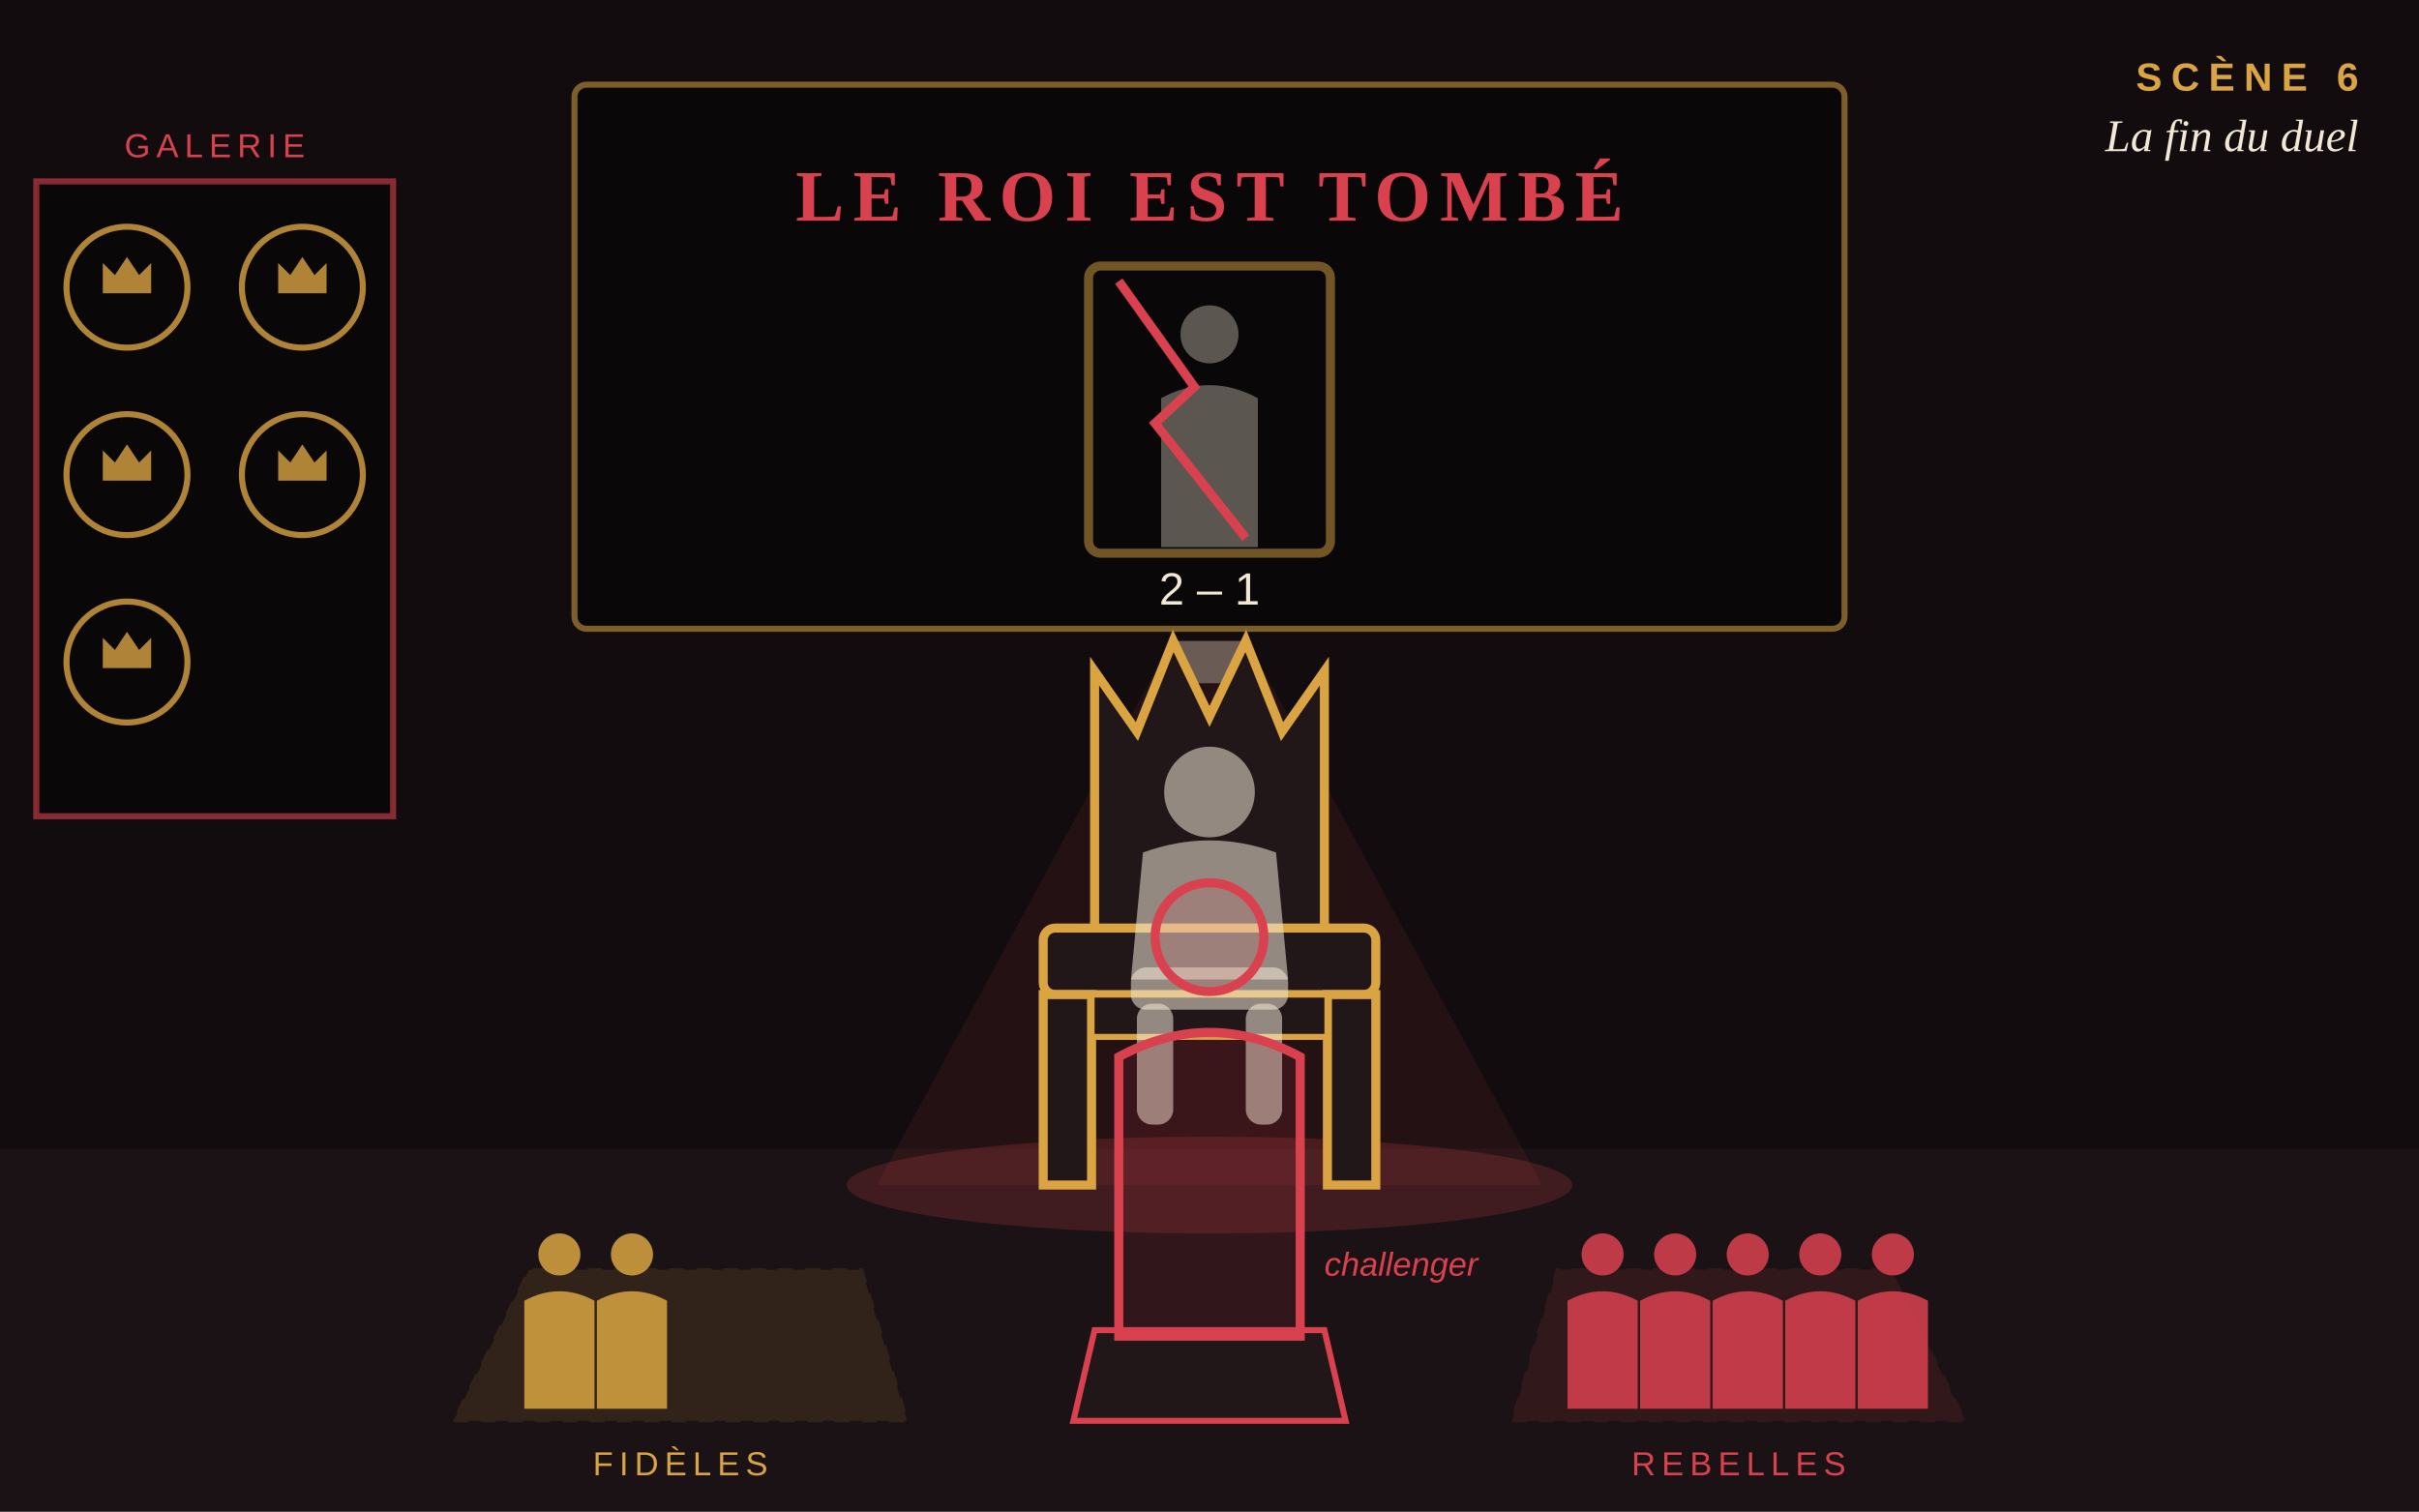
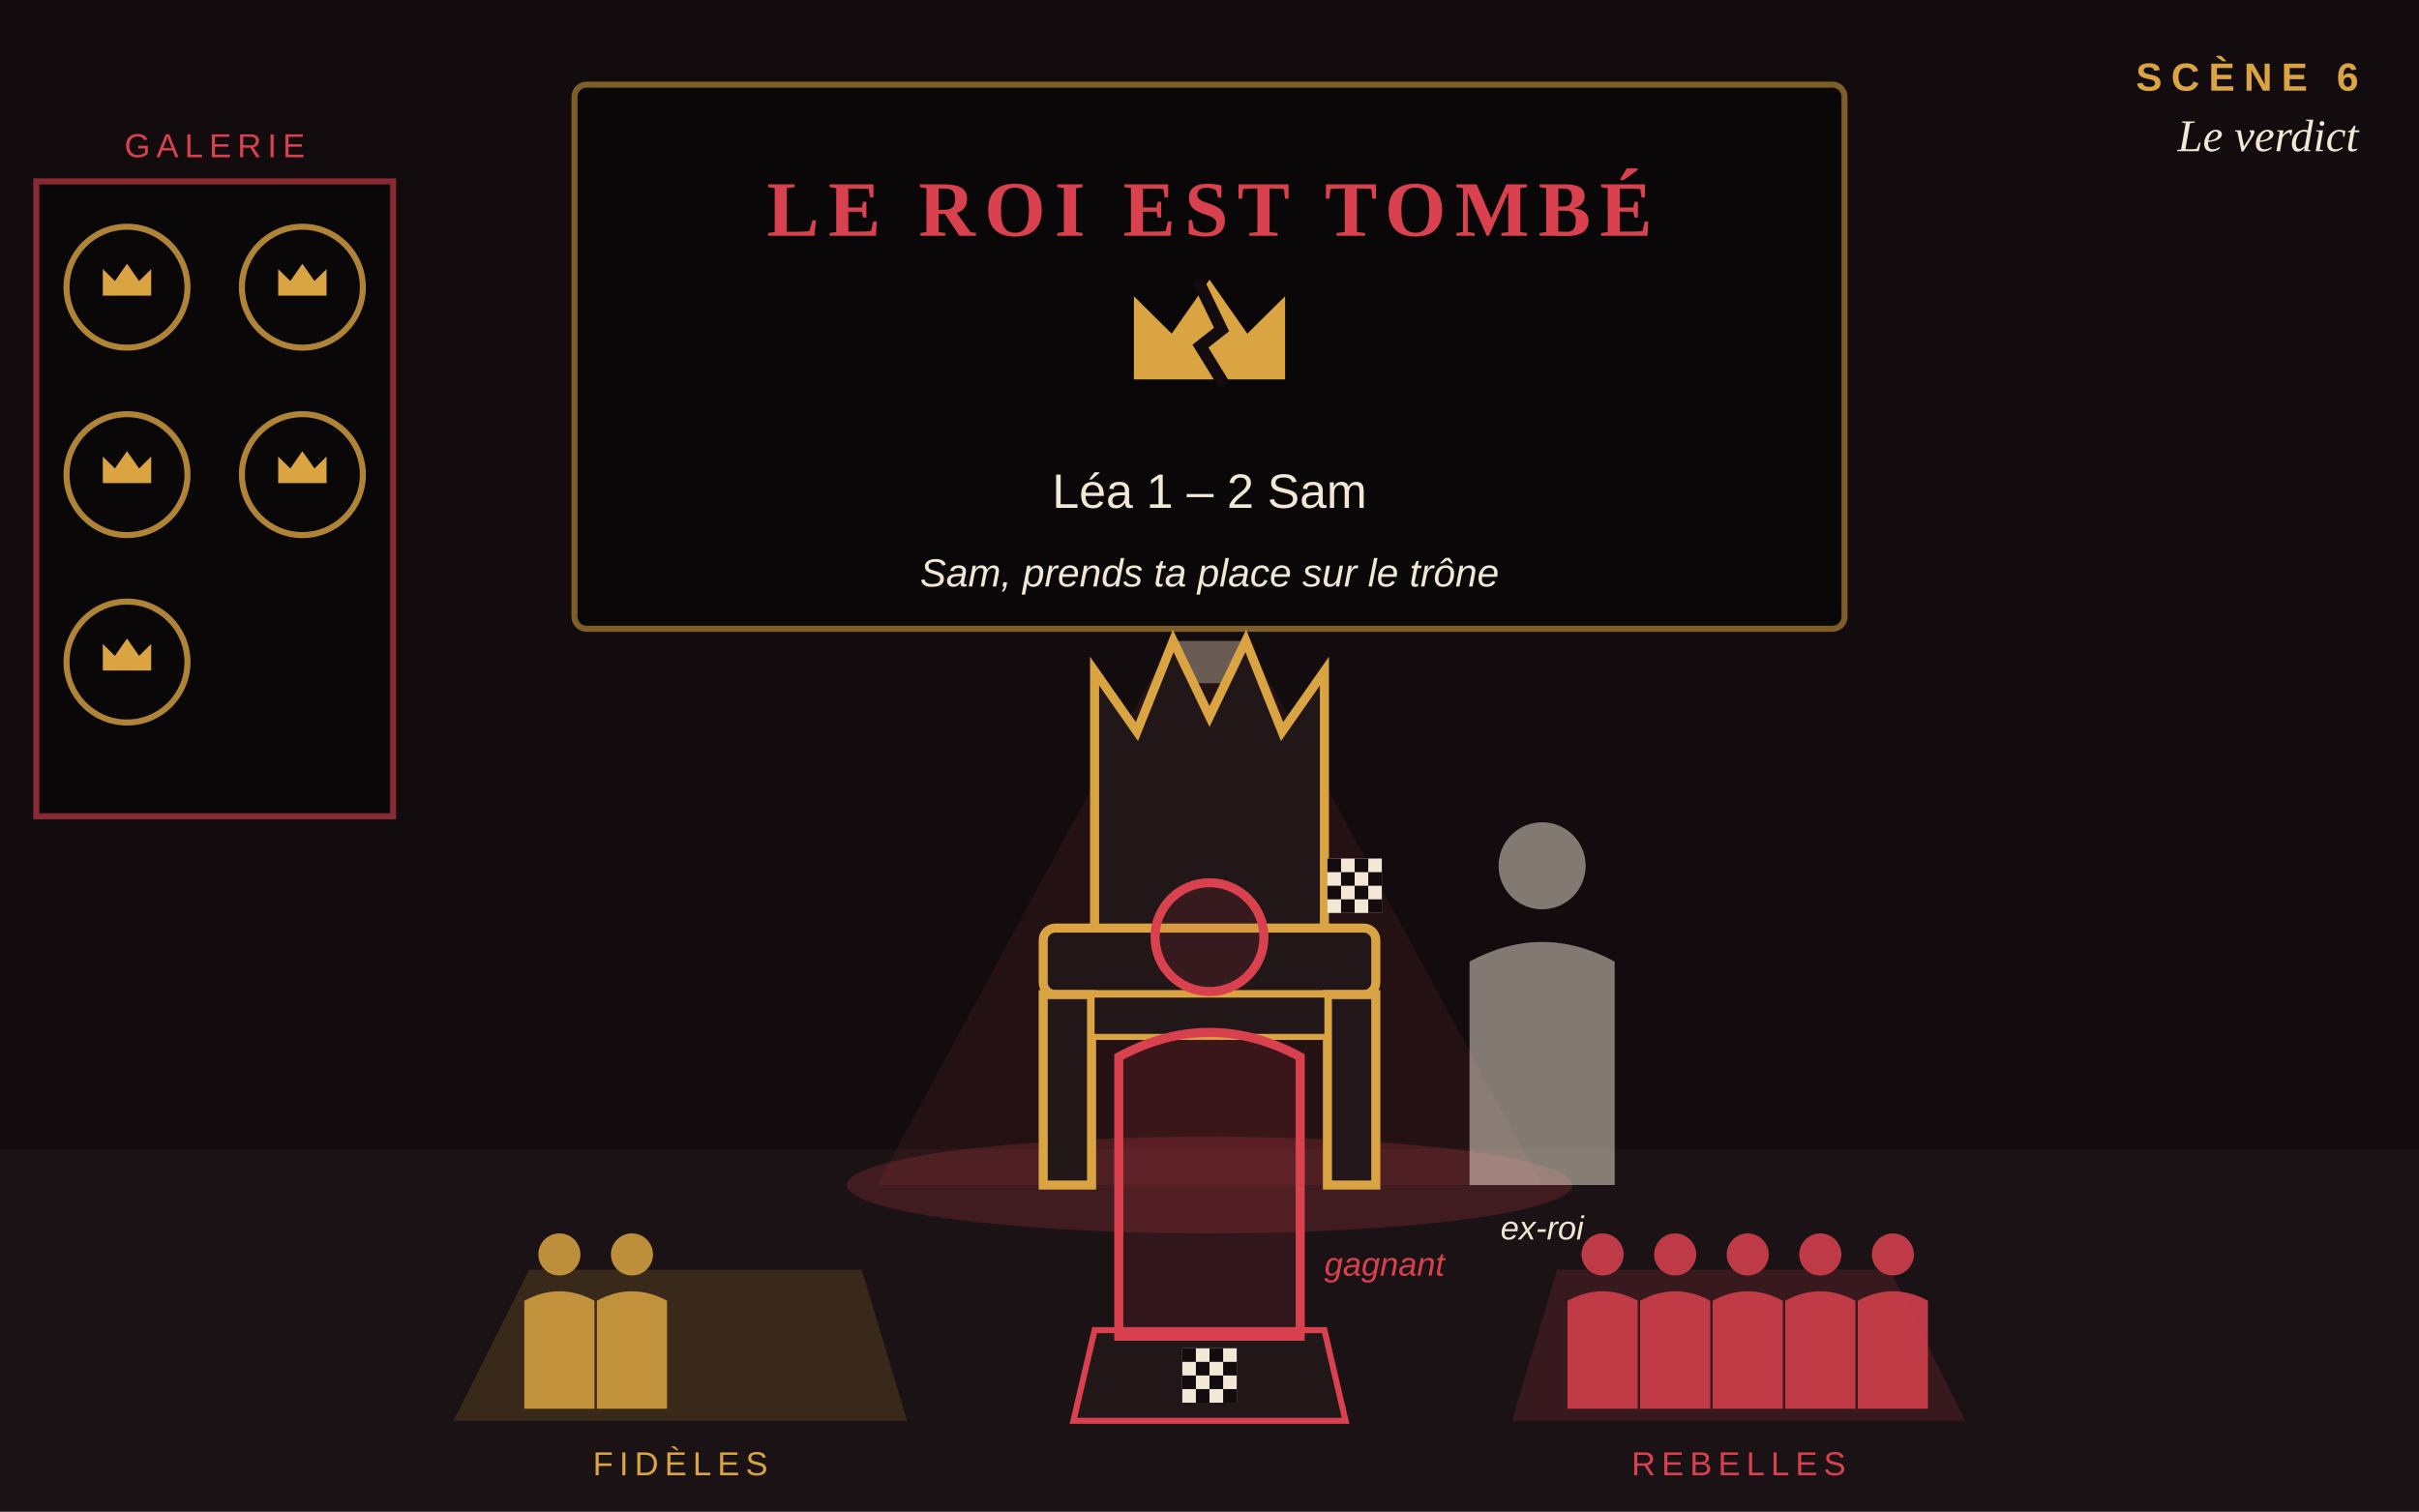
- <svg xmlns="http://www.w3.org/2000/svg" viewBox="0 0 800 500" width="800" height="500" role="img" aria-label="Scène 6 : La fin du duel">
+ <svg xmlns="http://www.w3.org/2000/svg" viewBox="0 0 800 500" width="800" height="500" role="img" aria-label="Scène 6 : Le verdict">
  <rect width="800" height="500" fill="#120C0E" />
  <rect x="0" y="380" width="800" height="120" fill="#1A1214" />
  <rect x="12" y="60" width="118" height="210" fill="#0A0708" stroke="#D9414F" stroke-opacity="0.6" stroke-width="2" />
  <text x="71" y="52" font-family="Calibri, Arial, sans-serif" font-size="11" fill="#D9414F" text-anchor="middle" font-weight="normal" font-style="normal" letter-spacing="2" opacity="1">GALERIE</text>
  <circle cx="42" cy="95" r="20" fill="none" stroke="#D9A441" stroke-width="2" opacity="0.8" />
-   <path d="M34,97 L34,87 L38,91 L42,85 L46,91 L50,87 L50,97 Z" fill="#D9A441" opacity="0.8" />
+   <path d="M34.0,97.8 L34.0,89 L38.0,92.96 L42,87.24 L46.0,92.96 L50.0,89 L50.0,97.8 Z" fill="#D9A441" />
  <circle cx="100" cy="95" r="20" fill="none" stroke="#D9A441" stroke-width="2" opacity="0.8" />
-   <path d="M92,97 L92,87 L96,91 L100,85 L104,91 L108,87 L108,97 Z" fill="#D9A441" opacity="0.8" />
+   <path d="M92.0,97.8 L92.0,89 L96.0,92.96 L100,87.24 L104.0,92.96 L108.0,89 L108.0,97.8 Z" fill="#D9A441" />
  <circle cx="42" cy="157" r="20" fill="none" stroke="#D9A441" stroke-width="2" opacity="0.8" />
-   <path d="M34,159 L34,149 L38,153 L42,147 L46,153 L50,149 L50,159 Z" fill="#D9A441" opacity="0.8" />
+   <path d="M34.0,159.8 L34.0,151 L38.0,154.96 L42,149.24 L46.0,154.96 L50.0,151 L50.0,159.8 Z" fill="#D9A441" />
  <circle cx="100" cy="157" r="20" fill="none" stroke="#D9A441" stroke-width="2" opacity="0.8" />
-   <path d="M92,159 L92,149 L96,153 L100,147 L104,153 L108,149 L108,159 Z" fill="#D9A441" opacity="0.8" />
+   <path d="M92.0,159.8 L92.0,151 L96.0,154.96 L100,149.24 L104.0,154.96 L108.0,151 L108.0,159.8 Z" fill="#D9A441" />
  <circle cx="42" cy="219" r="20" fill="none" stroke="#D9A441" stroke-width="2" opacity="0.8" />
-   <path d="M34,221 L34,211 L38,215 L42,209 L46,215 L50,211 L50,221 Z" fill="#D9A441" opacity="0.8" />
+   <path d="M34.0,221.8 L34.0,213 L38.0,216.96 L42,211.24 L46.0,216.96 L50.0,213 L50.0,221.8 Z" fill="#D9A441" />
  <rect x="190" y="28" width="420" height="180" rx="4" fill="#0A0708" stroke="#D9A441" stroke-opacity="0.55" stroke-width="2" />
-   <text x="400.0" y="73" font-family="Georgia, 'Times New Roman', serif" font-size="24" fill="#D9414F" text-anchor="middle" font-weight="bold" font-style="normal" letter-spacing="3" opacity="1">LE ROI EST TOMBÉ</text>
-   <rect x="360.0" y="88" width="80" height="95" rx="4" fill="none" stroke="#D9A441" stroke-opacity="0.5" stroke-width="3" />
-   <circle cx="400.0" cy="110.6" r="9.6" fill="#F2E8D5" opacity="0.35" />
-   <path d="M384.0,181 L384.0,131.72 Q400.0,123.08 416.0,131.72 L416.0,181 Z" fill="#F2E8D5" opacity="0.35" />
-   <path d="M370.0,93 L395.0,128 L382.0,140 L412.0,178" stroke="#D9414F" stroke-width="3" fill="none" />
-   <text x="400.0" y="200" font-family="Calibri, Arial, sans-serif" font-size="15" fill="#F2E8D5" text-anchor="middle" font-weight="normal" font-style="normal" letter-spacing="0" opacity="1">2 – 1</text>
+   <text x="400.0" y="78" font-family="Georgia, 'Times New Roman', serif" font-size="26" fill="#D9414F" text-anchor="middle" font-weight="bold" font-style="normal" letter-spacing="3" opacity="1">LE ROI EST TOMBÉ</text>
+   <path d="M375.0,125.5 L375.0,98 L387.5,110.375 L400.0,92.5 L412.5,110.375 L425.0,98 L425.0,125.5 Z" fill="#D9A441" />
+   <path d="M396.0,92.5 L404.0,109.0 L397.0,114.5 L405.0,127.5" stroke="#120C0E" stroke-width="4" fill="none" />
+   <text x="400.0" y="168" font-family="Calibri, Arial, sans-serif" font-size="16" fill="#F2E8D5" text-anchor="middle" font-weight="normal" font-style="normal" letter-spacing="0" opacity="1">Léa 1 – 2 Sam</text>
+   <text x="400.0" y="194" font-family="Calibri, Arial, sans-serif" font-size="13" fill="#F2E8D5" text-anchor="middle" font-weight="normal" font-style="italic" letter-spacing="0" opacity="1">Sam, prends ta place sur le trône</text>
  <polygon points="382,222 418,222 510,392 290,392" fill="#D9414F" opacity="0.09" />
  <ellipse cx="400" cy="392" rx="120" ry="16" fill="#D9414F" opacity="0.198" />
  <rect x="386" y="212" width="28" height="14" rx="3" fill="#6B5B55" />
-   <path d="M362.0,312.0 L362.0,222.0 L376.0,242.0 L388.0,212.0 L400,237.0 L412.0,212.0 L424.0,242.0 L438.0,222.0 L438.0,312.0 Z" fill="#211618" stroke="#D9A441" stroke-width="3" />
-   <rect x="345.0" y="307.0" width="110.0" height="22.0" rx="4" fill="#211618" stroke="#D9A441" stroke-width="3" />
-   <rect x="345.0" y="329.0" width="16.0" height="63.0" fill="#211618" stroke="#D9A441" stroke-width="3" />
-   <rect x="439.0" y="329.0" width="16.0" height="63.0" fill="#211618" stroke="#D9A441" stroke-width="3" />
-   <rect x="361.0" y="329.0" width="78.0" height="14.0" fill="#211618" stroke="#D9A441" stroke-width="2" />
-   <circle cx="442.0" cy="318.0" r="0" fill="#D9414F" />
-   <circle cx="442.0" cy="318.0" r="0" fill="#D9A441" />
-   <circle cx="442.0" cy="318.0" r="0" fill="#F2E8D5" />
-   <circle cx="400" cy="262" r="15" fill="#F2E8D5" opacity="0.55" />
-   <path d="M378,282 Q400,274 422,282 L426,324 L374,324 Z" fill="#F2E8D5" opacity="0.55" />
-   <rect x="374" y="320" width="52" height="14" rx="5" fill="#F2E8D5" opacity="0.55" />
-   <rect x="376" y="332" width="12" height="40" rx="5" fill="#F2E8D5" opacity="0.55" />
-   <rect x="412" y="332" width="12" height="40" rx="5" fill="#F2E8D5" opacity="0.55" />
-   <path d="M150,470 L300,470 L285,420 L175,420 Z" fill="#D9A441" opacity="0.12" stroke="#D9A441" stroke-dasharray="5 4" />
-   <path d="M500,470 L650,470 L625,420 L515,420 Z" fill="#D9414F" opacity="0.12" stroke="#D9414F" stroke-dasharray="5 4" />
+   <path d="M362,312 L362,222 L376,242 L388,212 L400,237 L412,212 L424,242 L438,222 L438,312 Z" fill="#211618" stroke="#D9A441" stroke-width="3" />
+   <rect x="345" y="307" width="110" height="22" rx="4" fill="#211618" stroke="#D9A441" stroke-width="3" />
+   <rect x="345" y="329" width="16" height="63" fill="#211618" stroke="#D9A441" stroke-width="3" />
+   <rect x="439" y="329" width="16" height="63" fill="#211618" stroke="#D9A441" stroke-width="3" />
+   <rect x="361" y="329" width="78" height="14" fill="#211618" stroke="#D9A441" stroke-width="2" />
+   <rect x="439" y="284" width="18" height="18" fill="#F2E8D5" />
+   <rect x="439.0" y="284.0" width="4.5" height="4.5" fill="#120C0E" />
+   <rect x="448.0" y="284.0" width="4.5" height="4.5" fill="#120C0E" />
+   <rect x="443.5" y="288.5" width="4.5" height="4.5" fill="#120C0E" />
+   <rect x="452.5" y="288.5" width="4.5" height="4.5" fill="#120C0E" />
+   <rect x="439.0" y="293.0" width="4.5" height="4.5" fill="#120C0E" />
+   <rect x="448.0" y="293.0" width="4.5" height="4.5" fill="#120C0E" />
+   <rect x="443.5" y="297.5" width="4.5" height="4.5" fill="#120C0E" />
+   <rect x="452.5" y="297.5" width="4.5" height="4.5" fill="#120C0E" />
+   <path d="M150,470 L300,470 L285,420 L175,420 Z" fill="#D9A441" opacity="0.16" />
+   <path d="M500,470 L650,470 L625,420 L515,420 Z" fill="#D9414F" opacity="0.16" />
  <text x="225" y="488" font-family="Calibri, Arial, sans-serif" font-size="11" fill="#D9A441" text-anchor="middle" font-weight="normal" font-style="normal" letter-spacing="2" opacity="1">FIDÈLES</text>
  <text x="575" y="488" font-family="Calibri, Arial, sans-serif" font-size="11" fill="#D9414F" text-anchor="middle" font-weight="normal" font-style="normal" letter-spacing="2" opacity="1">REBELLES</text>
  <circle cx="185" cy="414.96" r="6.96" fill="#D9A441" opacity="0.85" />
  <path d="M173.4,466 L173.4,430.272 Q185,424.008 196.6,430.272 L196.6,466 Z" fill="#D9A441" opacity="0.85" />
  <circle cx="209" cy="414.96" r="6.96" fill="#D9A441" opacity="0.85" />
  <path d="M197.4,466 L197.4,430.272 Q209,424.008 220.6,430.272 L220.6,466 Z" fill="#D9A441" opacity="0.85" />
  <circle cx="530" cy="414.96" r="6.96" fill="#D9414F" opacity="0.85" />
  <path d="M518.4,466 L518.4,430.272 Q530,424.008 541.6,430.272 L541.6,466 Z" fill="#D9414F" opacity="0.85" />
  <circle cx="554" cy="414.96" r="6.96" fill="#D9414F" opacity="0.85" />
  <path d="M542.4,466 L542.4,430.272 Q554,424.008 565.6,430.272 L565.6,466 Z" fill="#D9414F" opacity="0.85" />
  <circle cx="578" cy="414.96" r="6.96" fill="#D9414F" opacity="0.85" />
  <path d="M566.4,466 L566.4,430.272 Q578,424.008 589.6,430.272 L589.6,466 Z" fill="#D9414F" opacity="0.85" />
  <circle cx="602" cy="414.96" r="6.96" fill="#D9414F" opacity="0.85" />
  <path d="M590.4,466 L590.4,430.272 Q602,424.008 613.6,430.272 L613.6,466 Z" fill="#D9414F" opacity="0.85" />
  <circle cx="626" cy="414.96" r="6.96" fill="#D9414F" opacity="0.85" />
  <path d="M614.4,466 L614.4,430.272 Q626,424.008 637.6,430.272 L637.6,466 Z" fill="#D9414F" opacity="0.85" />
  <path d="M355,470 L445,470 L438,440 L362,440 Z" fill="#211618" stroke="#D9414F" stroke-width="2" />
+   <rect x="391" y="446" width="18" height="18" fill="#F2E8D5" />
+   <rect x="391.0" y="446.0" width="4.5" height="4.5" fill="#120C0E" />
+   <rect x="400.0" y="446.0" width="4.5" height="4.5" fill="#120C0E" />
+   <rect x="395.5" y="450.5" width="4.5" height="4.5" fill="#120C0E" />
+   <rect x="404.5" y="450.5" width="4.5" height="4.5" fill="#120C0E" />
+   <rect x="391.0" y="455.0" width="4.5" height="4.5" fill="#120C0E" />
+   <rect x="400.0" y="455.0" width="4.5" height="4.5" fill="#120C0E" />
+   <rect x="395.5" y="459.5" width="4.5" height="4.5" fill="#120C0E" />
+   <rect x="404.5" y="459.5" width="4.5" height="4.5" fill="#120C0E" />
+   <circle cx="510" cy="286.4" r="14.4" fill="#F2E8D5" opacity="0.5" />
+   <path d="M486.0,392 L486.0,318.08 Q510,305.12 534.0,318.08 L534.0,392 Z" fill="#F2E8D5" opacity="0.5" />
+   <text x="510" y="410" font-family="Calibri, Arial, sans-serif" font-size="11" fill="#F2E8D5" text-anchor="middle" font-weight="normal" font-style="italic" letter-spacing="0" opacity="1">ex-roi</text>
  <g fill="#D9414F" fill-opacity="0.12" stroke="#D9414F" stroke-width="3">
    <circle cx="400" cy="310.0" r="18.0" />
    <path d="M370.0,442 L370.0,349.6 Q400,333.4 430.0,349.6 L430.0,442 Z" />
  </g>
-   <text x="438.0" y="422" font-family="Calibri, Arial, sans-serif" font-size="11" fill="#D9414F" text-anchor="start" font-weight="normal" font-style="italic" letter-spacing="0" opacity="1">challenger</text>
-   <rect x="0" y="500" width="0" height="0" />
+   <text x="438.0" y="422" font-family="Calibri, Arial, sans-serif" font-size="11" fill="#D9414F" text-anchor="start" font-weight="normal" font-style="italic" letter-spacing="0" opacity="1">gagnant</text>
  <text x="780" y="30" font-family="Calibri, Arial, sans-serif" font-size="13" fill="#D9A441" text-anchor="end" font-weight="bold" font-style="normal" letter-spacing="3" opacity="1">SCÈNE 6</text>
-   <text x="780" y="50" font-family="Georgia, 'Times New Roman', serif" font-size="15" fill="#F2E8D5" text-anchor="end" font-weight="normal" font-style="italic" letter-spacing="0" opacity="1">La fin du duel</text>
+   <text x="780" y="50" font-family="Georgia, 'Times New Roman', serif" font-size="15" fill="#F2E8D5" text-anchor="end" font-weight="normal" font-style="italic" letter-spacing="0" opacity="1">Le verdict</text>
</svg>
